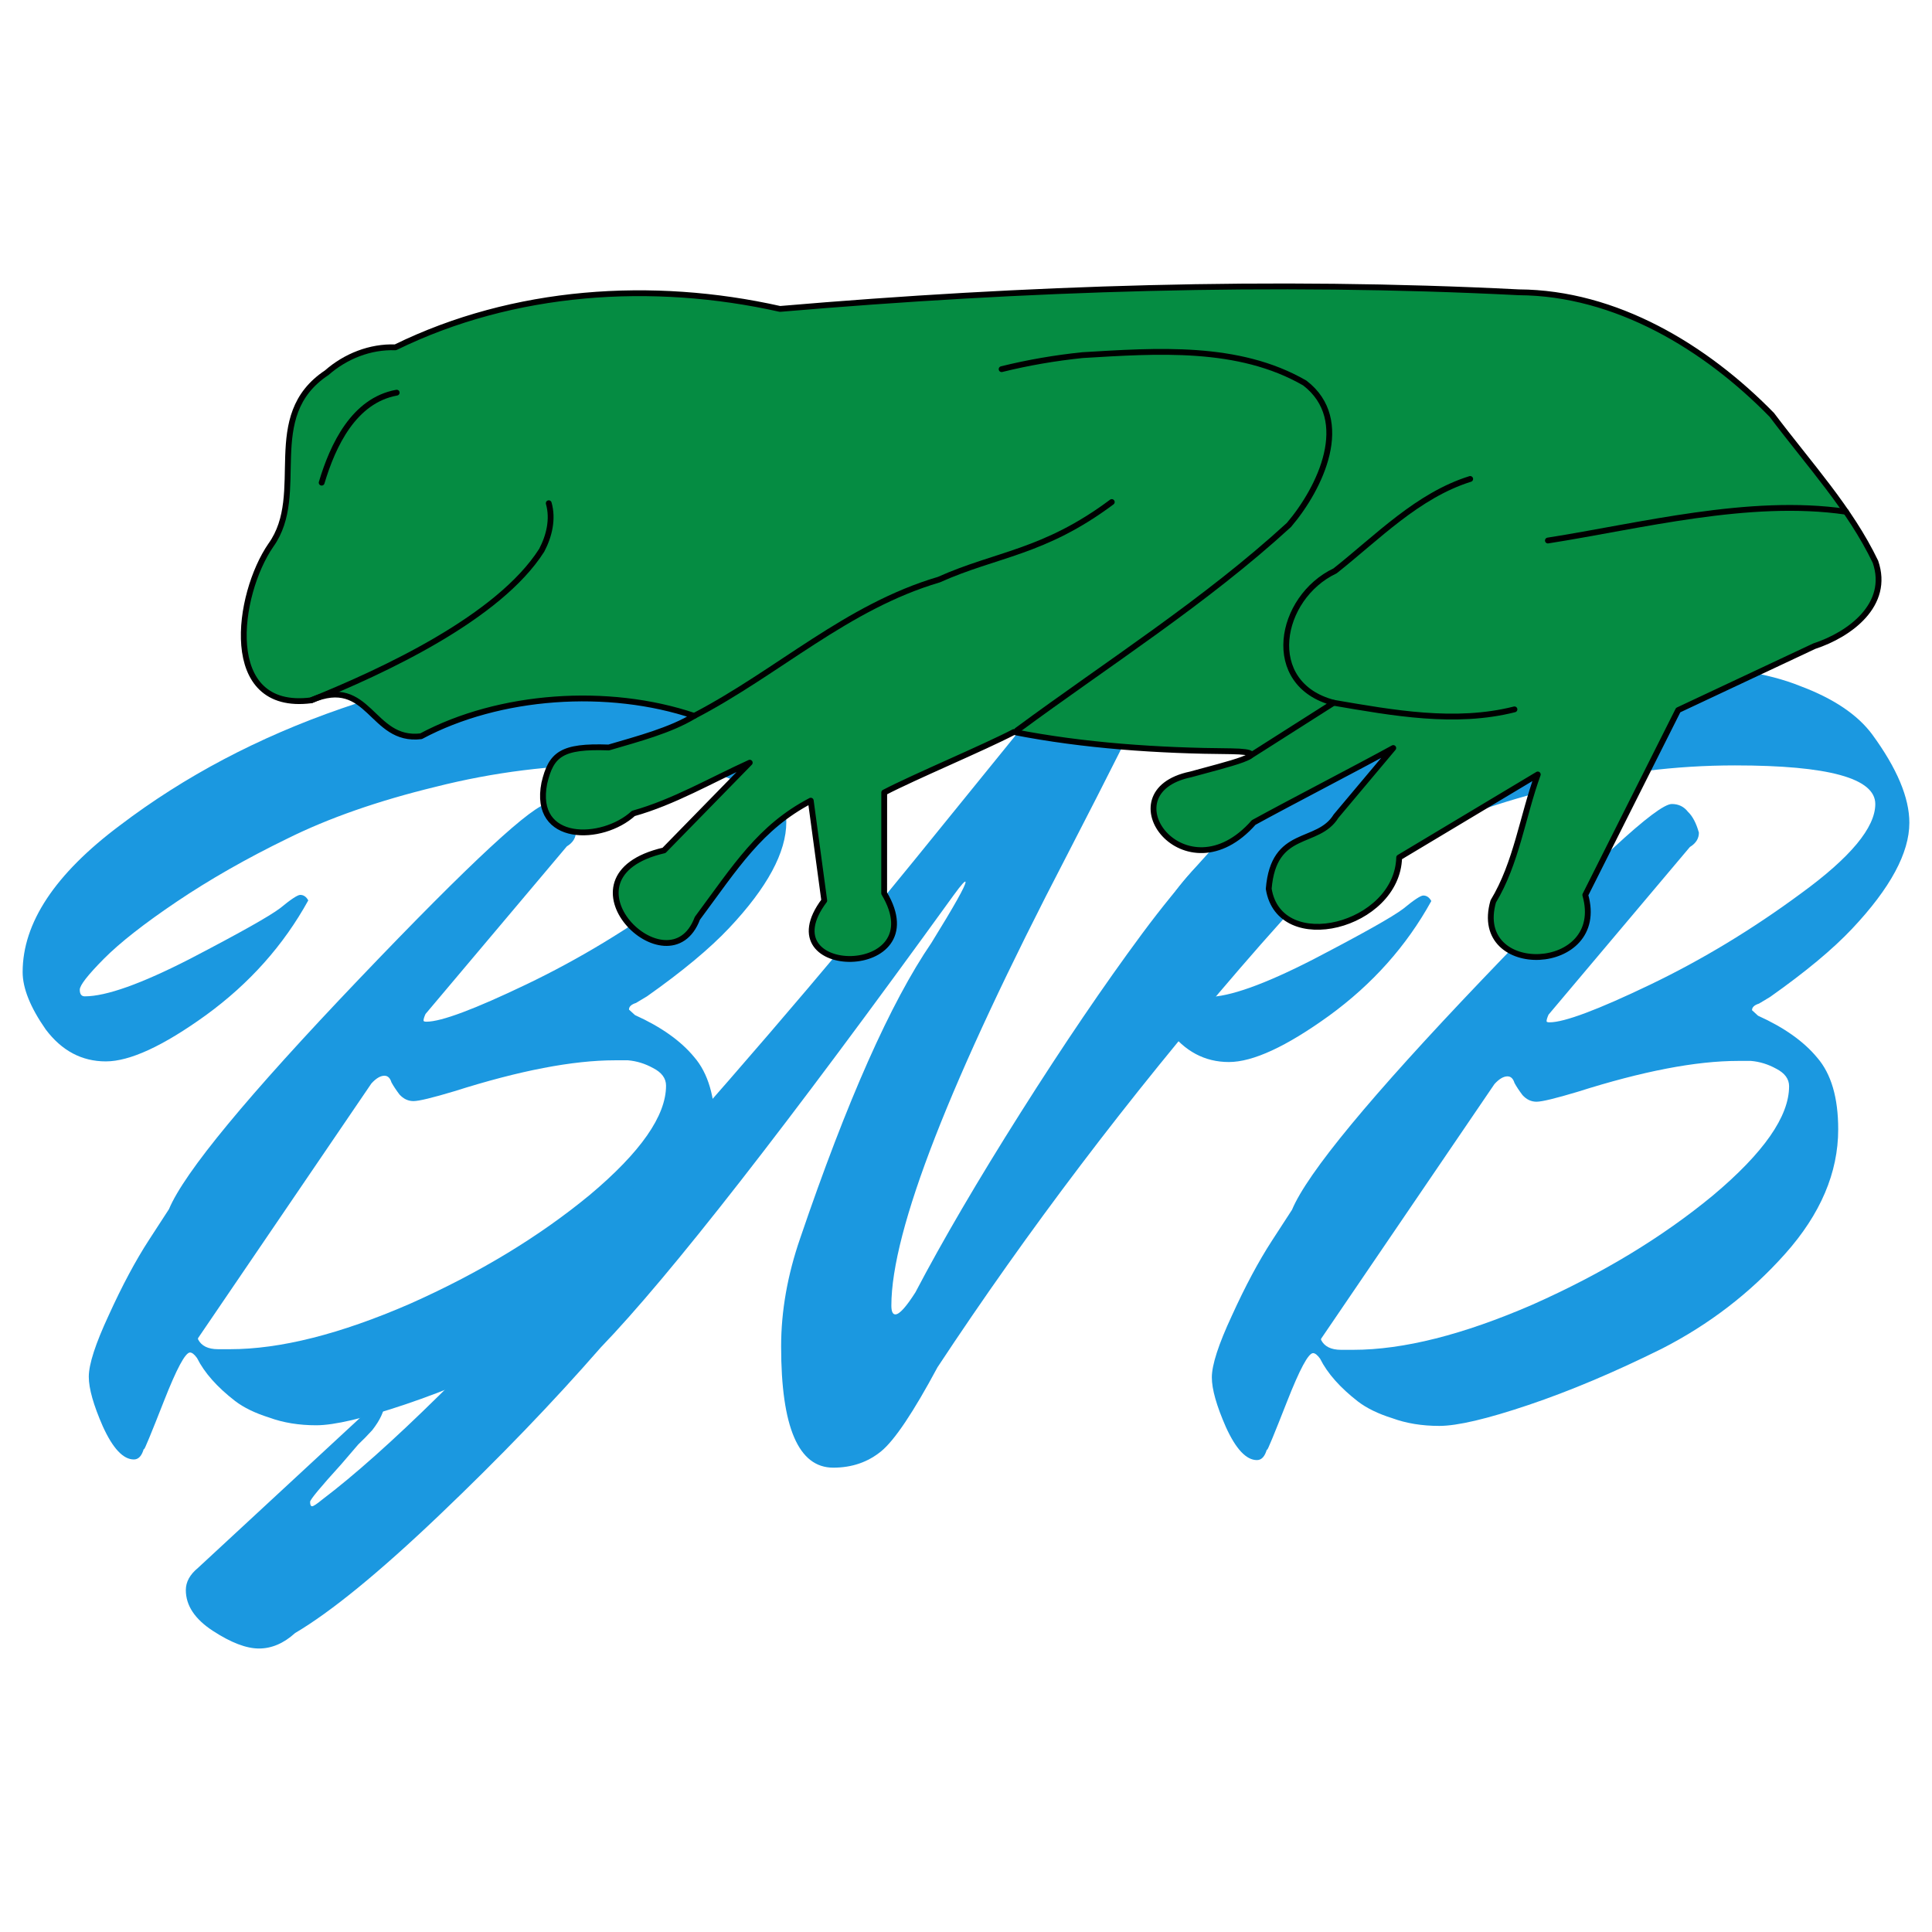
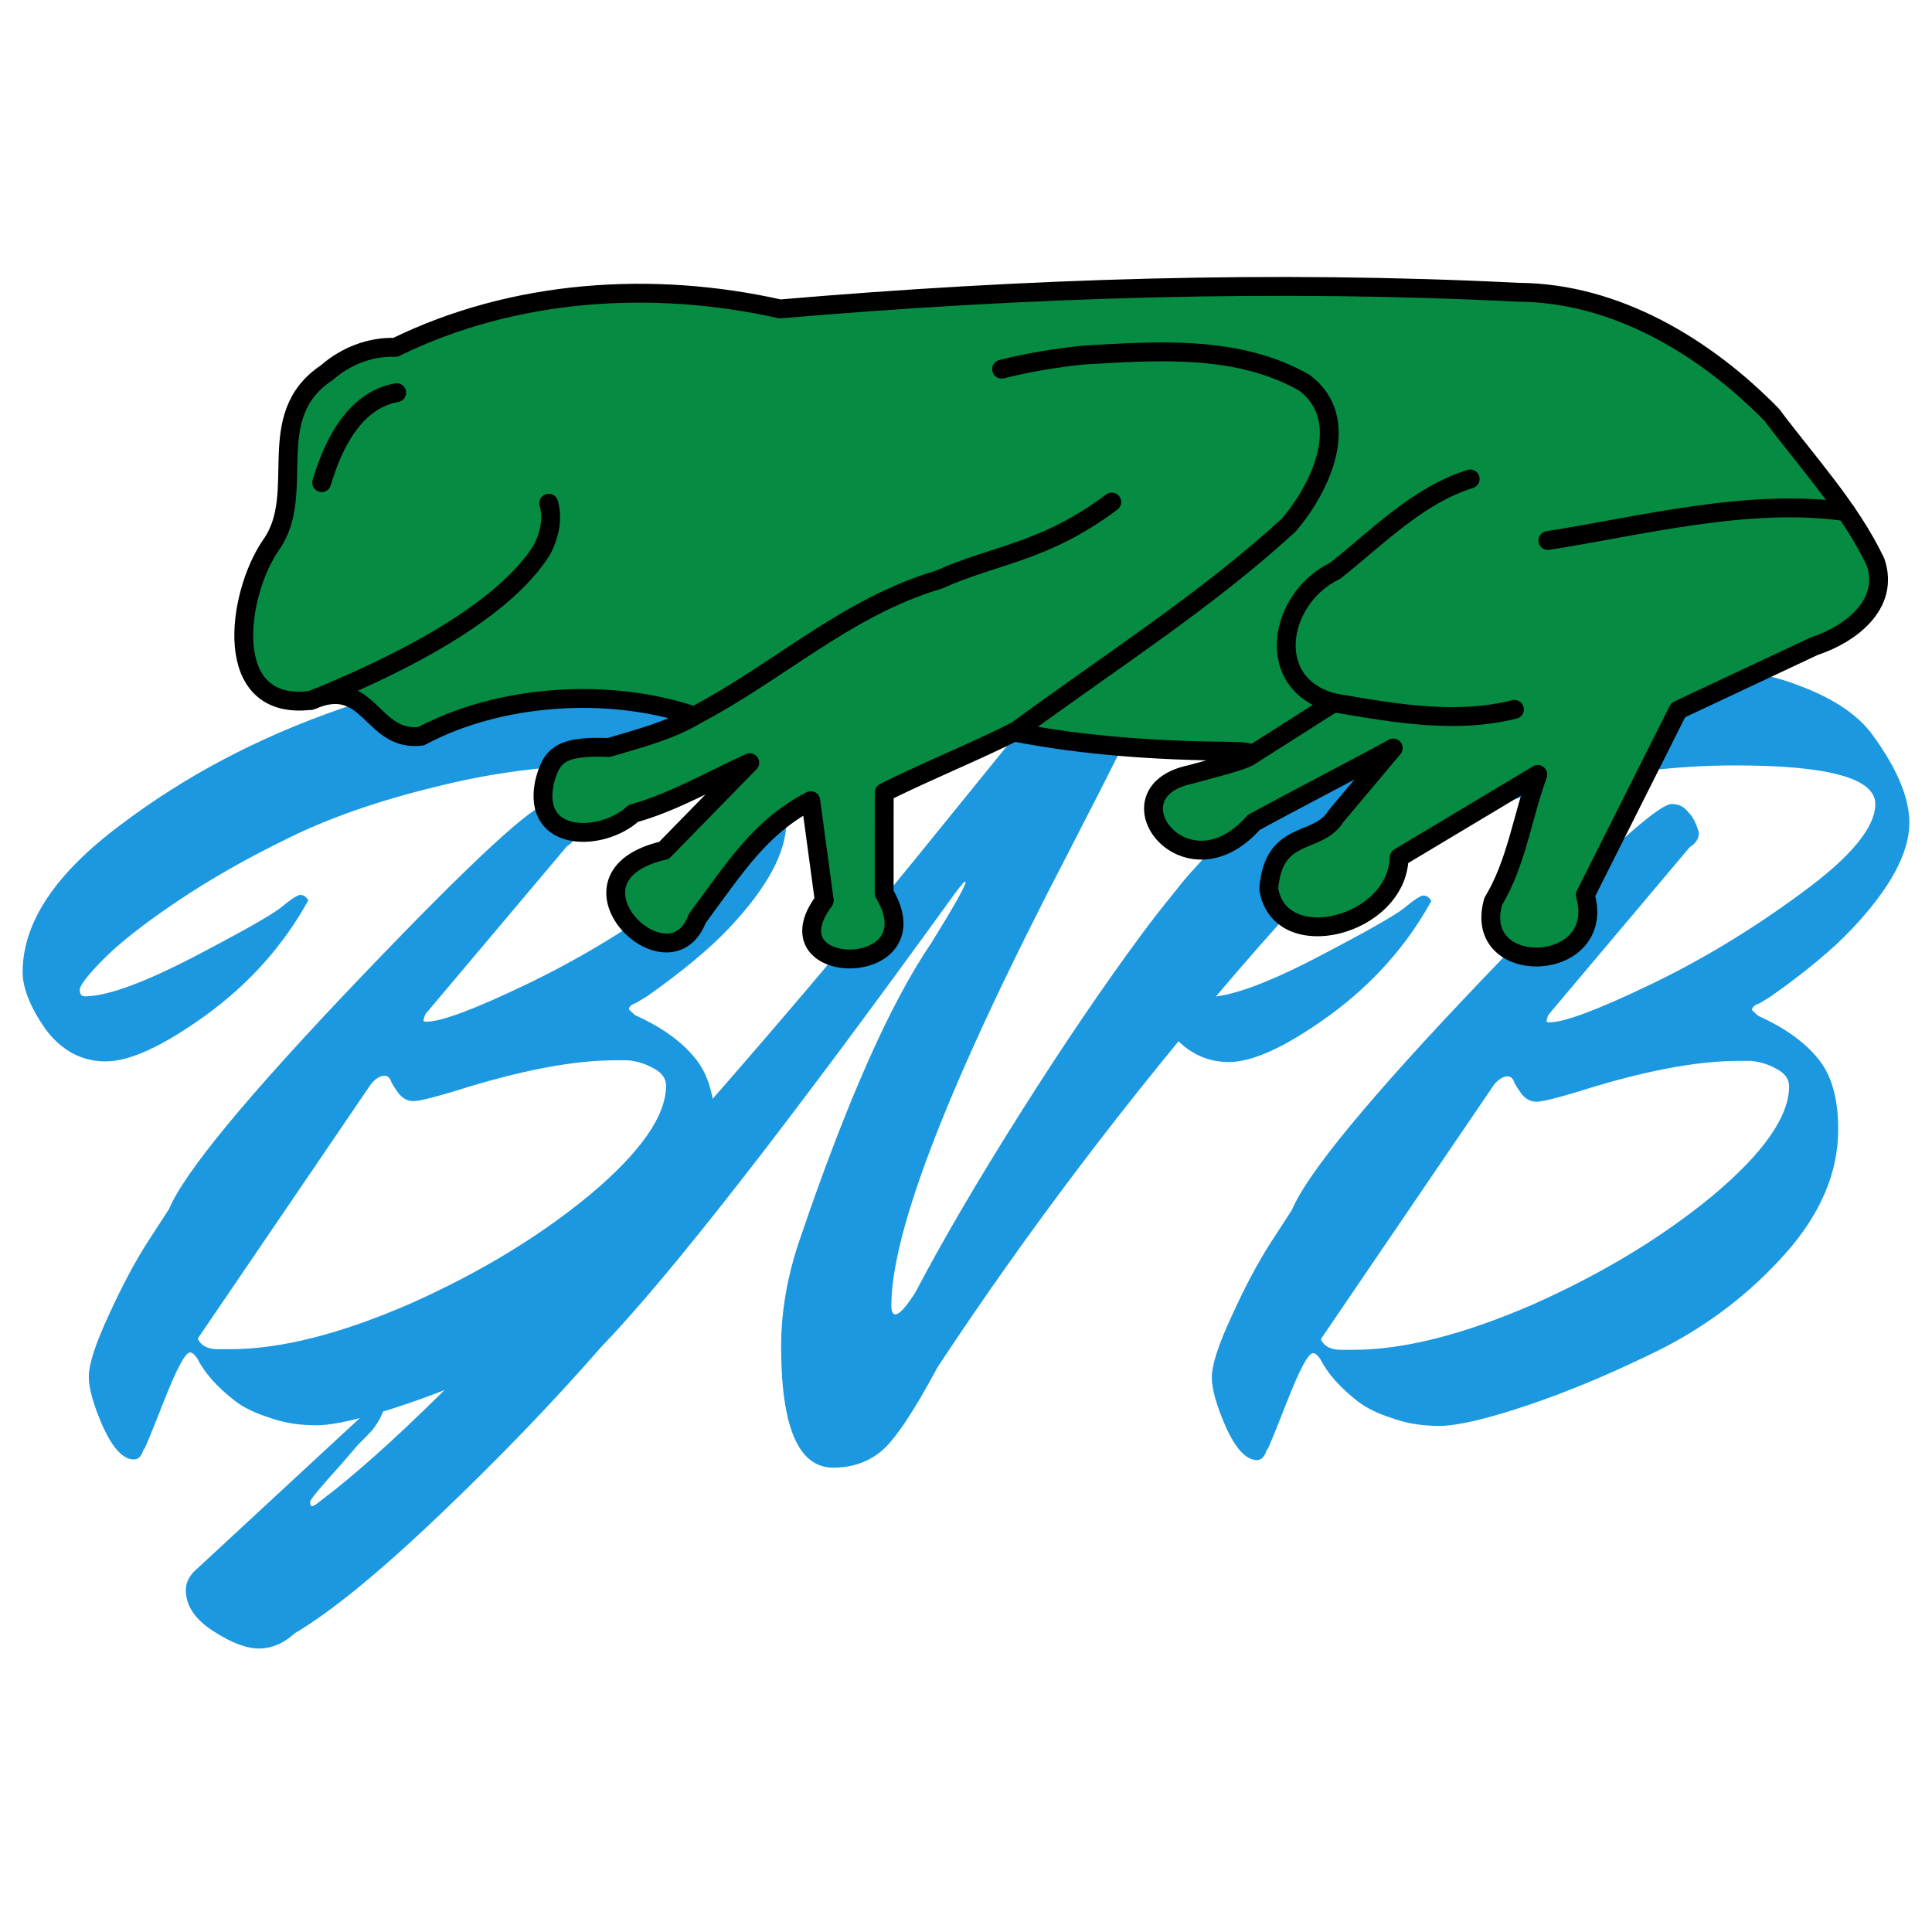
<svg xmlns="http://www.w3.org/2000/svg" width="1024" height="1024" viewBox="0 0 1024 1024" version="1.1" id="svg5" xml:space="preserve">
  <defs id="defs2" />
  <g id="g3278" transform="matrix(1.948141,0,0,1.948141,-336.6025,-720.0724)">
    <g id="layer3">
      <path d="m 215.44,566.469 q 27.742,-19.162 63.207,-30.316 35.465,-11.154 58.631,-11.154 23.166,0 37.181,5.148 14.3,4.862 20.592,12.584 10.582,13.156 10.582,22.88 0,11.726 -16.302,27.456 -8.294,8.008 -23.452,17.732 l -3.146,1.716 q -2.002,0.572 -2.002,1.716 l 1.716,1.43 q 11.154,4.576 16.874,10.868 6.006,6.292 6.006,18.59 0,16.874 -15.158,32.318 -14.872,15.158 -35.178,24.596 -20.306,9.152 -38.039,14.586 -17.732,5.434 -25.454,5.434 -7.436,0 -13.442,-2.002 -6.006,-1.716 -9.724,-4.29 -7.722,-5.434 -10.868,-11.154 -1.144,-1.43 -2.002,-1.43 -2.002,0 -7.436,12.584 -5.434,12.584 -5.72,12.584 v -0.286 q -0.858,2.86 -2.86,2.86 -4.576,0 -8.866,-8.58 -4.004,-8.294 -4.004,-12.87 0,-4.862 5.72,-16.016 5.72,-11.44 11.44,-19.448 l 5.72,-8.008 q 6.578,-14.3 54.341,-59.775 47.763,-45.475 54.055,-45.475 2.86,0 4.576,2.002 2.002,1.716 3.146,5.434 0,2.288 -2.574,3.718 l -40.327,43.473 q -0.572,1.144 -0.572,1.716 0,0.286 0.858,0.286 6.292,0 28.6,-9.724 22.308,-9.724 43.187,-23.738 21.164,-14.014 21.164,-23.166 0,-10.01 -40.041,-10.01 -25.454,0 -50.337,5.72 -24.596,5.434 -42.329,13.442 -17.446,7.722 -31.46,16.302 -14.014,8.58 -20.878,14.872 -6.864,6.292 -6.864,8.008 0,1.716 1.43,1.716 9.152,0 30.03,-9.724 21.164,-10.01 25.74,-13.156 4.576,-3.432 5.72,-3.432 1.43,0 2.288,1.43 -10.582,17.446 -29.172,29.744 -18.304,12.012 -28.6,12.012 -10.296,0 -17.16,-8.294 -6.578,-8.58 -6.578,-14.872 0,-19.162 27.742,-38.039 z m 155.872,67.497 q 0,-2.86 -3.718,-4.576 -3.432,-1.716 -7.15,-2.002 h -3.718 q -18.018,0 -45.761,8.008 -9.438,2.574 -11.726,2.574 -2.288,0 -4.004,-1.716 -1.43,-1.716 -2.288,-3.146 -0.572,-1.716 -2.002,-1.716 -1.716,0 -3.718,2.002 l -49.479,66.067 v 0.286 q 1.43,2.574 5.72,2.574 h 3.432 q 21.45,0 51.195,-11.726 29.744,-12.012 51.481,-28.314 21.736,-16.588 21.736,-28.314 z" style="font-style:normal;font-weight:normal;font-size:286.004px;font-family:'Mr Dafoe';-inkscape-font-specification:'Mr Dafoe';display:inline;fill:#1b98e0;stroke-width:1.507;stroke-linecap:round;stroke-linejoin:round" id="path3404" transform="scale(0.953346,1.048937)" />
      <path d="m 480.23,532.845 q 8.294,-6.864 18.876,-6.864 10.582,0 10.582,4.29 0,1.716 -2.574,5.148 -2.288,5.148 -21.45,38.897 -50.051,87.517 -50.051,116.69 0,2.288 1.144,2.288 1.716,0 5.72,-5.72 11.726,-20.306 30.03,-46.619 18.304,-26.312 34.606,-46.333 16.302,-20.02 36.895,-37.467 20.592,-17.446 37.467,-21.736 28.028,-4.576 36.323,-4.576 0.858,0.286 0.858,1.43 0,0.858 -3.146,2.574 -32.318,18.018 -80.367,68.641 -47.763,50.337 -86.373,103.533 -10.296,17.446 -16.016,21.736 -5.72,4.29 -13.728,4.29 -14.872,0 -14.872,-31.46 0,-13.728 5.434,-28.028 20.02,-53.483 37.467,-76.649 9.724,-14.3 9.724,-15.73 0,-0.858 -3.432,3.432 -71.215,89.519 -100.673,117.262 -20.306,21.164 -46.047,43.473 -25.74,22.308 -41.185,30.602 -4.862,4.004 -10.296,4.004 -5.434,0 -13.156,-4.576 -7.722,-4.576 -7.722,-10.582 0,-3.146 3.432,-5.72 l 46.905,-39.469 q 4.29,-3.718 5.434,-3.718 0.858,0 0.858,1.144 0,0.858 -0.858,2.574 -0.858,1.716 -2.574,3.718 -2.002,2.002 -4.004,3.718 l -4.862,5.148 q -8.866,8.866 -8.866,9.724 0,1.144 0.572,1.144 0.572,0 2.86,-1.716 27.456,-18.876 79.223,-70.929 51.767,-52.339 89.805,-94.953 z" style="font-style:normal;font-weight:normal;font-size:286.004px;font-family:'Mr Dafoe';-inkscape-font-specification:'Mr Dafoe';display:inline;fill:#1b98e0;stroke-width:1.507;stroke-linecap:round;stroke-linejoin:round" id="path3407" transform="scale(0.953346,1.048937)" />
-       <path d="m 510.932,594.36 q 26.448,-20.1 60.258,-31.8 33.81,-11.7 55.895,-11.7 22.086,0 35.446,5.4 13.633,5.1 19.632,13.2 10.088,13.8 10.088,24 0,12.3 -15.542,28.8 -7.907,8.4 -22.358,18.6 l -2.999,1.8 q -1.909,0.6 -1.909,1.8 l 1.636,1.5 q 10.634,4.8 16.087,11.4 5.726,6.6 5.726,19.5 0,17.7 -14.451,33.9 -14.178,15.9 -33.537,25.8 -19.359,9.6 -36.264,15.3 -16.905,5.7 -24.267,5.7 -7.089,0 -12.815,-2.1 -5.726,-1.8 -9.27,-4.5 -7.362,-5.7 -10.361,-11.7 -1.091,-1.5 -1.909,-1.5 -1.909,0 -7.089,13.2 -5.181,13.2 -5.453,13.2 v -0.3 q -0.818,3 -2.727,3 -4.363,0 -8.452,-9 -3.817,-8.7 -3.817,-13.5 0,-5.1 5.453,-16.8 5.453,-12 10.906,-20.4 l 5.453,-8.4 q 6.271,-15 51.806,-62.7 45.534,-47.7 51.533,-47.7 2.727,0 4.363,2.1 1.909,1.8 2.999,5.7 0,2.4 -2.454,3.9 l -38.445,45.6 q -0.545,1.2 -0.545,1.8 0,0.3 0.818,0.3 5.999,0 27.266,-10.2 21.268,-10.2 41.172,-24.9 20.177,-14.7 20.177,-24.3 0,-10.5 -38.173,-10.5 -24.267,0 -47.988,6 -23.449,5.7 -40.354,14.1 -16.632,8.1 -29.993,17.1 -13.36,9 -19.904,15.6 -6.544,6.6 -6.544,8.4 0,1.8 1.363,1.8 8.725,0 28.629,-10.2 20.177,-10.5 24.539,-13.8 4.363,-3.6 5.453,-3.6 1.363,0 2.181,1.5 -10.088,18.3 -27.811,31.2 -17.45,12.6 -27.266,12.6 -9.816,0 -16.36,-8.7 -6.271,-9 -6.271,-15.6 0,-20.1 26.448,-39.9 z m 148.6,70.8 q 0,-3 -3.545,-4.8 -3.272,-1.8 -6.817,-2.1 h -3.545 q -17.178,0 -43.626,8.4 -8.998,2.7 -11.179,2.7 -2.181,0 -3.817,-1.8 -1.363,-1.8 -2.181,-3.3 -0.545,-1.8 -1.909,-1.8 -1.636,0 -3.545,2.1 l -47.17,69.3 v 0.3 q 1.363,2.7 5.453,2.7 h 3.272 q 20.45,0 48.806,-12.3 28.357,-12.6 49.079,-29.7 20.722,-17.4 20.722,-29.7 z" style="font-style:normal;font-weight:normal;font-size:286.004px;font-family:'Mr Dafoe';-inkscape-font-specification:'Mr Dafoe';fill:#1b98e0;stroke-width:1.507;stroke-linecap:round;stroke-linejoin:round" id="path3410" />
+       <path d="m 510.932,594.36 q 26.448,-20.1 60.258,-31.8 33.81,-11.7 55.895,-11.7 22.086,0 35.446,5.4 13.633,5.1 19.632,13.2 10.088,13.8 10.088,24 0,12.3 -15.542,28.8 -7.907,8.4 -22.358,18.6 l -2.999,1.8 q -1.909,0.6 -1.909,1.8 l 1.636,1.5 q 10.634,4.8 16.087,11.4 5.726,6.6 5.726,19.5 0,17.7 -14.451,33.9 -14.178,15.9 -33.537,25.8 -19.359,9.6 -36.264,15.3 -16.905,5.7 -24.267,5.7 -7.089,0 -12.815,-2.1 -5.726,-1.8 -9.27,-4.5 -7.362,-5.7 -10.361,-11.7 -1.091,-1.5 -1.909,-1.5 -1.909,0 -7.089,13.2 -5.181,13.2 -5.453,13.2 v -0.3 q -0.818,3 -2.727,3 -4.363,0 -8.452,-9 -3.817,-8.7 -3.817,-13.5 0,-5.1 5.453,-16.8 5.453,-12 10.906,-20.4 l 5.453,-8.4 q 6.271,-15 51.806,-62.7 45.534,-47.7 51.533,-47.7 2.727,0 4.363,2.1 1.909,1.8 2.999,5.7 0,2.4 -2.454,3.9 l -38.445,45.6 q -0.545,1.2 -0.545,1.8 0,0.3 0.818,0.3 5.999,0 27.266,-10.2 21.268,-10.2 41.172,-24.9 20.177,-14.7 20.177,-24.3 0,-10.5 -38.173,-10.5 -24.267,0 -47.988,6 -23.449,5.7 -40.354,14.1 -16.632,8.1 -29.993,17.1 -13.36,9 -19.904,15.6 -6.544,6.6 -6.544,8.4 0,1.8 1.363,1.8 8.725,0 28.629,-10.2 20.177,-10.5 24.539,-13.8 4.363,-3.6 5.453,-3.6 1.363,0 2.181,1.5 -10.088,18.3 -27.811,31.2 -17.45,12.6 -27.266,12.6 -9.816,0 -16.36,-8.7 -6.271,-9 -6.271,-15.6 0,-20.1 26.448,-39.9 z m 148.6,70.8 q 0,-3 -3.545,-4.8 -3.272,-1.8 -6.817,-2.1 h -3.545 q -17.178,0 -43.626,8.4 -8.998,2.7 -11.179,2.7 -2.181,0 -3.817,-1.8 -1.363,-1.8 -2.181,-3.3 -0.545,-1.8 -1.909,-1.8 -1.636,0 -3.545,2.1 l -47.17,69.3 v 0.3 q 1.363,2.7 5.453,2.7 h 3.272 q 20.45,0 48.806,-12.3 28.357,-12.6 49.079,-29.7 20.722,-17.4 20.722,-29.7 z" style="font-style:normal;font-weight:normal;font-size:286.004px;font-family:'Mr Dafoe';-inkscape-font-specification:'Mr Dafoe';fill:#1b98e0;stroke-width:1.507;stroke-linecap:round;stroke-linejoin:round;image-rendering:auto" id="path3410" />
    </g>
    <g id="layer1" style="display:inline">
-       <path style="display:inline;fill:#058c42;fill-opacity:1;stroke:#000000;stroke-width:1.581;stroke-linecap:round;stroke-linejoin:round;stroke-opacity:1" d="m 280.357,464.122 c 32.18,-15.77 69.933,-18.232 104.636,-10.454 66.781,-5.71 134.023,-7.913 200.99,-4.525 26.445,0.154 50.844,14.923 68.858,33.366 10.382,13.774 21.225,25.468 28.186,39.957 4.011,11.666 -6.969,19.786 -16.645,22.951 -12.343,5.799 -24.687,11.598 -37.03,17.397 -8.423,16.764 -16.845,33.527 -25.268,50.291 6.149,21.541 -31.081,22.85 -25.045,1.762 6.324,-10.451 7.955,-23.084 12.119,-34.543 -12.571,7.531 -25.142,15.061 -37.714,22.592 -0.491,18.762 -32.563,26.899 -35.487,8.511 1.348,-16.504 13.313,-11.664 18.32,-19.765 5.188,-6.177 10.376,-12.355 15.564,-18.532 -9.654,5.306 -28.323,14.955 -37.978,20.26 -18.57,21.051 -40.488,-8.217 -17.148,-13.079 9.103,-2.547 24.723,-6.101 10.979,-6.301 -19.719,-0.129 -40.081,-1.496 -59.074,-5.236 -8.35,4.348 -26.925,12.111 -35.275,16.459 l -0.014,27.419 c 14.06,23.587 -32.37,23.39 -16.297,1.985 l -3.673,-27.185 c -13.845,7.26 -20.354,17.871 -30.853,32.013 -7.632,20.326 -40.006,-11.309 -9.064,-18.486 l 23.32,-23.86 c -10.47,4.738 -20.675,10.737 -31.667,13.809 -8.463,7.74 -27.471,8.12 -24.225,-8.238 1.86,-7.825 4.608,-10.18 17.528,-9.708 7.955,-2.339 16.747,-4.64 23.246,-8.593 -23.423,-7.903 -53.027,-5.838 -74.319,5.541 -13.658,1.648 -13.912,-16.706 -29.907,-9.771 -24.752,3.143 -20.148,-28.899 -10.943,-42.212 10.109,-14.1 -2.663,-35.073 15.2,-46.921 5.103,-4.489 11.842,-7.162 18.677,-6.904 z" id="path3259" />
-       <path style="display:inline;fill:#058c42;fill-opacity:1;stroke:#000000;stroke-width:1.581;stroke-linecap:round;stroke-linejoin:round;stroke-opacity:1" d="m 449.485,568.325 c 24.839,-18.323 51.205,-35.028 73.97,-55.89 8.511,-9.986 17.472,-28.502 4.316,-38.607 -18.068,-10.455 -40.331,-8.779 -60.483,-7.59 -7.41,0.768 -14.772,2.022 -22.004,3.816" id="path3257" />
-       <path style="display:inline;fill:#058c42;fill-opacity:1;stroke:#000000;stroke-width:1.581;stroke-linecap:round;stroke-linejoin:round;stroke-opacity:1" d="m 361.648,564.389 c 23.057,-12.023 41.458,-29.658 66.565,-37.069 15.681,-7.037 28.541,-7.29 47.044,-21.112" id="path3255" />
-       <path style="display:inline;fill:#058c42;fill-opacity:1;stroke:#000000;stroke-width:1.581;stroke-linecap:round;stroke-linejoin:round;stroke-opacity:1" d="m 512.677,575.41 22.942,-14.591 c -19.382,-5.076 -14.975,-28.597 0.387,-35.885 11.515,-9.115 22.49,-20.548 36.764,-25.006" id="path3253" />
-       <path style="display:inline;fill:#058c42;fill-opacity:1;stroke:#000000;stroke-width:1.581;stroke-linecap:round;stroke-linejoin:round;stroke-opacity:1" d="m 535.619,560.819 c 16.087,2.746 33.07,5.874 49.195,1.795" id="path3251" />
-       <path style="display:inline;fill:#058c42;fill-opacity:1;stroke:#000000;stroke-width:1.581;stroke-linecap:round;stroke-linejoin:round;stroke-opacity:1" d="m 675.014,508.846 c -26.35,-3.849 -55.993,3.897 -81.106,7.831" id="path3249" />
-       <path style="display:inline;fill:none;fill-opacity:1;stroke:#000000;stroke-width:1.581;stroke-linecap:round;stroke-linejoin:round;stroke-opacity:1" d="m 257.423,560.159 c 19.705,-7.962 51.076,-22.496 62.738,-40.832 2.041,-3.876 3.145,-8.485 1.915,-12.798" id="path3245" />
-       <path style="display:inline;fill:#058c42;fill-opacity:1;stroke:#000000;stroke-width:1.581;stroke-linecap:round;stroke-linejoin:round;stroke-opacity:1" d="m 260.296,500.938 c 3.047,-10.223 8.785,-22.391 20.411,-24.489" id="path2805" />
+       <path style="display:inline;fill:#058c42;fill-opacity:1;stroke:#000000;stroke-width:5.133;stroke-linecap:round;stroke-linejoin:round;stroke-opacity:1;stroke-dasharray:none" d="m 280.357,464.122 c 32.18,-15.77 69.933,-18.232 104.636,-10.454 66.781,-5.71 134.023,-7.913 200.99,-4.525 26.445,0.154 50.844,14.923 68.858,33.366 10.382,13.774 21.225,25.468 28.186,39.957 4.011,11.666 -6.969,19.786 -16.645,22.951 -12.343,5.799 -24.687,11.598 -37.03,17.397 -8.423,16.764 -16.845,33.527 -25.268,50.291 6.149,21.541 -31.081,22.85 -25.045,1.762 6.324,-10.451 7.955,-23.084 12.119,-34.543 -12.571,7.531 -25.142,15.061 -37.714,22.592 -0.491,18.762 -32.563,26.899 -35.487,8.511 1.348,-16.504 13.313,-11.664 18.32,-19.765 5.188,-6.177 10.376,-12.355 15.564,-18.532 -9.654,5.306 -28.323,14.955 -37.978,20.26 -18.57,21.051 -40.488,-8.217 -17.148,-13.079 9.103,-2.547 24.723,-6.101 10.979,-6.301 -19.719,-0.129 -40.081,-1.496 -59.074,-5.236 -8.35,4.348 -26.925,12.111 -35.275,16.459 l -0.014,27.419 c 14.06,23.587 -32.37,23.39 -16.297,1.985 l -3.673,-27.185 c -13.845,7.26 -20.354,17.871 -30.853,32.013 -7.632,20.326 -40.006,-11.309 -9.064,-18.486 l 23.32,-23.86 c -10.47,4.738 -20.675,10.737 -31.667,13.809 -8.463,7.74 -27.471,8.12 -24.225,-8.238 1.86,-7.825 4.608,-10.18 17.528,-9.708 7.955,-2.339 16.747,-4.64 23.246,-8.593 -23.423,-7.903 -53.027,-5.838 -74.319,5.541 -13.658,1.648 -13.912,-16.706 -29.907,-9.771 -24.752,3.143 -20.148,-28.899 -10.943,-42.212 10.109,-14.1 -2.663,-35.073 15.2,-46.921 5.103,-4.489 11.842,-7.162 18.677,-6.904 z" id="path3259" />
+       <path style="display:inline;fill:#058c42;fill-opacity:1;stroke:#000000;stroke-width:5.133;stroke-linecap:round;stroke-linejoin:round;stroke-opacity:1;stroke-dasharray:none" d="m 449.485,568.325 c 24.839,-18.323 51.205,-35.028 73.97,-55.89 8.511,-9.986 17.472,-28.502 4.316,-38.607 -18.068,-10.455 -40.331,-8.779 -60.483,-7.59 -7.41,0.768 -14.772,2.022 -22.004,3.816" id="path3257" />
+       <path style="display:inline;fill:#058c42;fill-opacity:1;stroke:#000000;stroke-width:5.133;stroke-linecap:round;stroke-linejoin:round;stroke-opacity:1;stroke-dasharray:none" d="m 361.648,564.389 c 23.057,-12.023 41.458,-29.658 66.565,-37.069 15.681,-7.037 28.541,-7.29 47.044,-21.112" id="path3255" />
+       <path style="display:inline;fill:#058c42;fill-opacity:1;stroke:#000000;stroke-width:5.133;stroke-linecap:round;stroke-linejoin:round;stroke-opacity:1;stroke-dasharray:none" d="m 512.677,575.41 22.942,-14.591 c -19.382,-5.076 -14.975,-28.597 0.387,-35.885 11.515,-9.115 22.49,-20.548 36.764,-25.006" id="path3253" />
+       <path style="display:inline;fill:#058c42;fill-opacity:1;stroke:#000000;stroke-width:5.133;stroke-linecap:round;stroke-linejoin:round;stroke-opacity:1;stroke-dasharray:none" d="m 535.619,560.819 c 16.087,2.746 33.07,5.874 49.195,1.795" id="path3251" />
+       <path style="display:inline;fill:#058c42;fill-opacity:1;stroke:#000000;stroke-width:5.133;stroke-linecap:round;stroke-linejoin:round;stroke-opacity:1;stroke-dasharray:none" d="m 675.014,508.846 c -26.35,-3.849 -55.993,3.897 -81.106,7.831" id="path3249" />
+       <path style="display:inline;fill:none;fill-opacity:1;stroke:#000000;stroke-width:5.133;stroke-linecap:round;stroke-linejoin:round;stroke-opacity:1;stroke-dasharray:none" d="m 257.423,560.159 c 19.705,-7.962 51.076,-22.496 62.738,-40.832 2.041,-3.876 3.145,-8.485 1.915,-12.798" id="path3245" />
+       <path style="display:inline;fill:#058c42;fill-opacity:1;stroke:#000000;stroke-width:5.133;stroke-linecap:round;stroke-linejoin:round;stroke-opacity:1;stroke-dasharray:none" d="m 260.296,500.938 c 3.047,-10.223 8.785,-22.391 20.411,-24.489" id="path2805" />
    </g>
  </g>
</svg>
